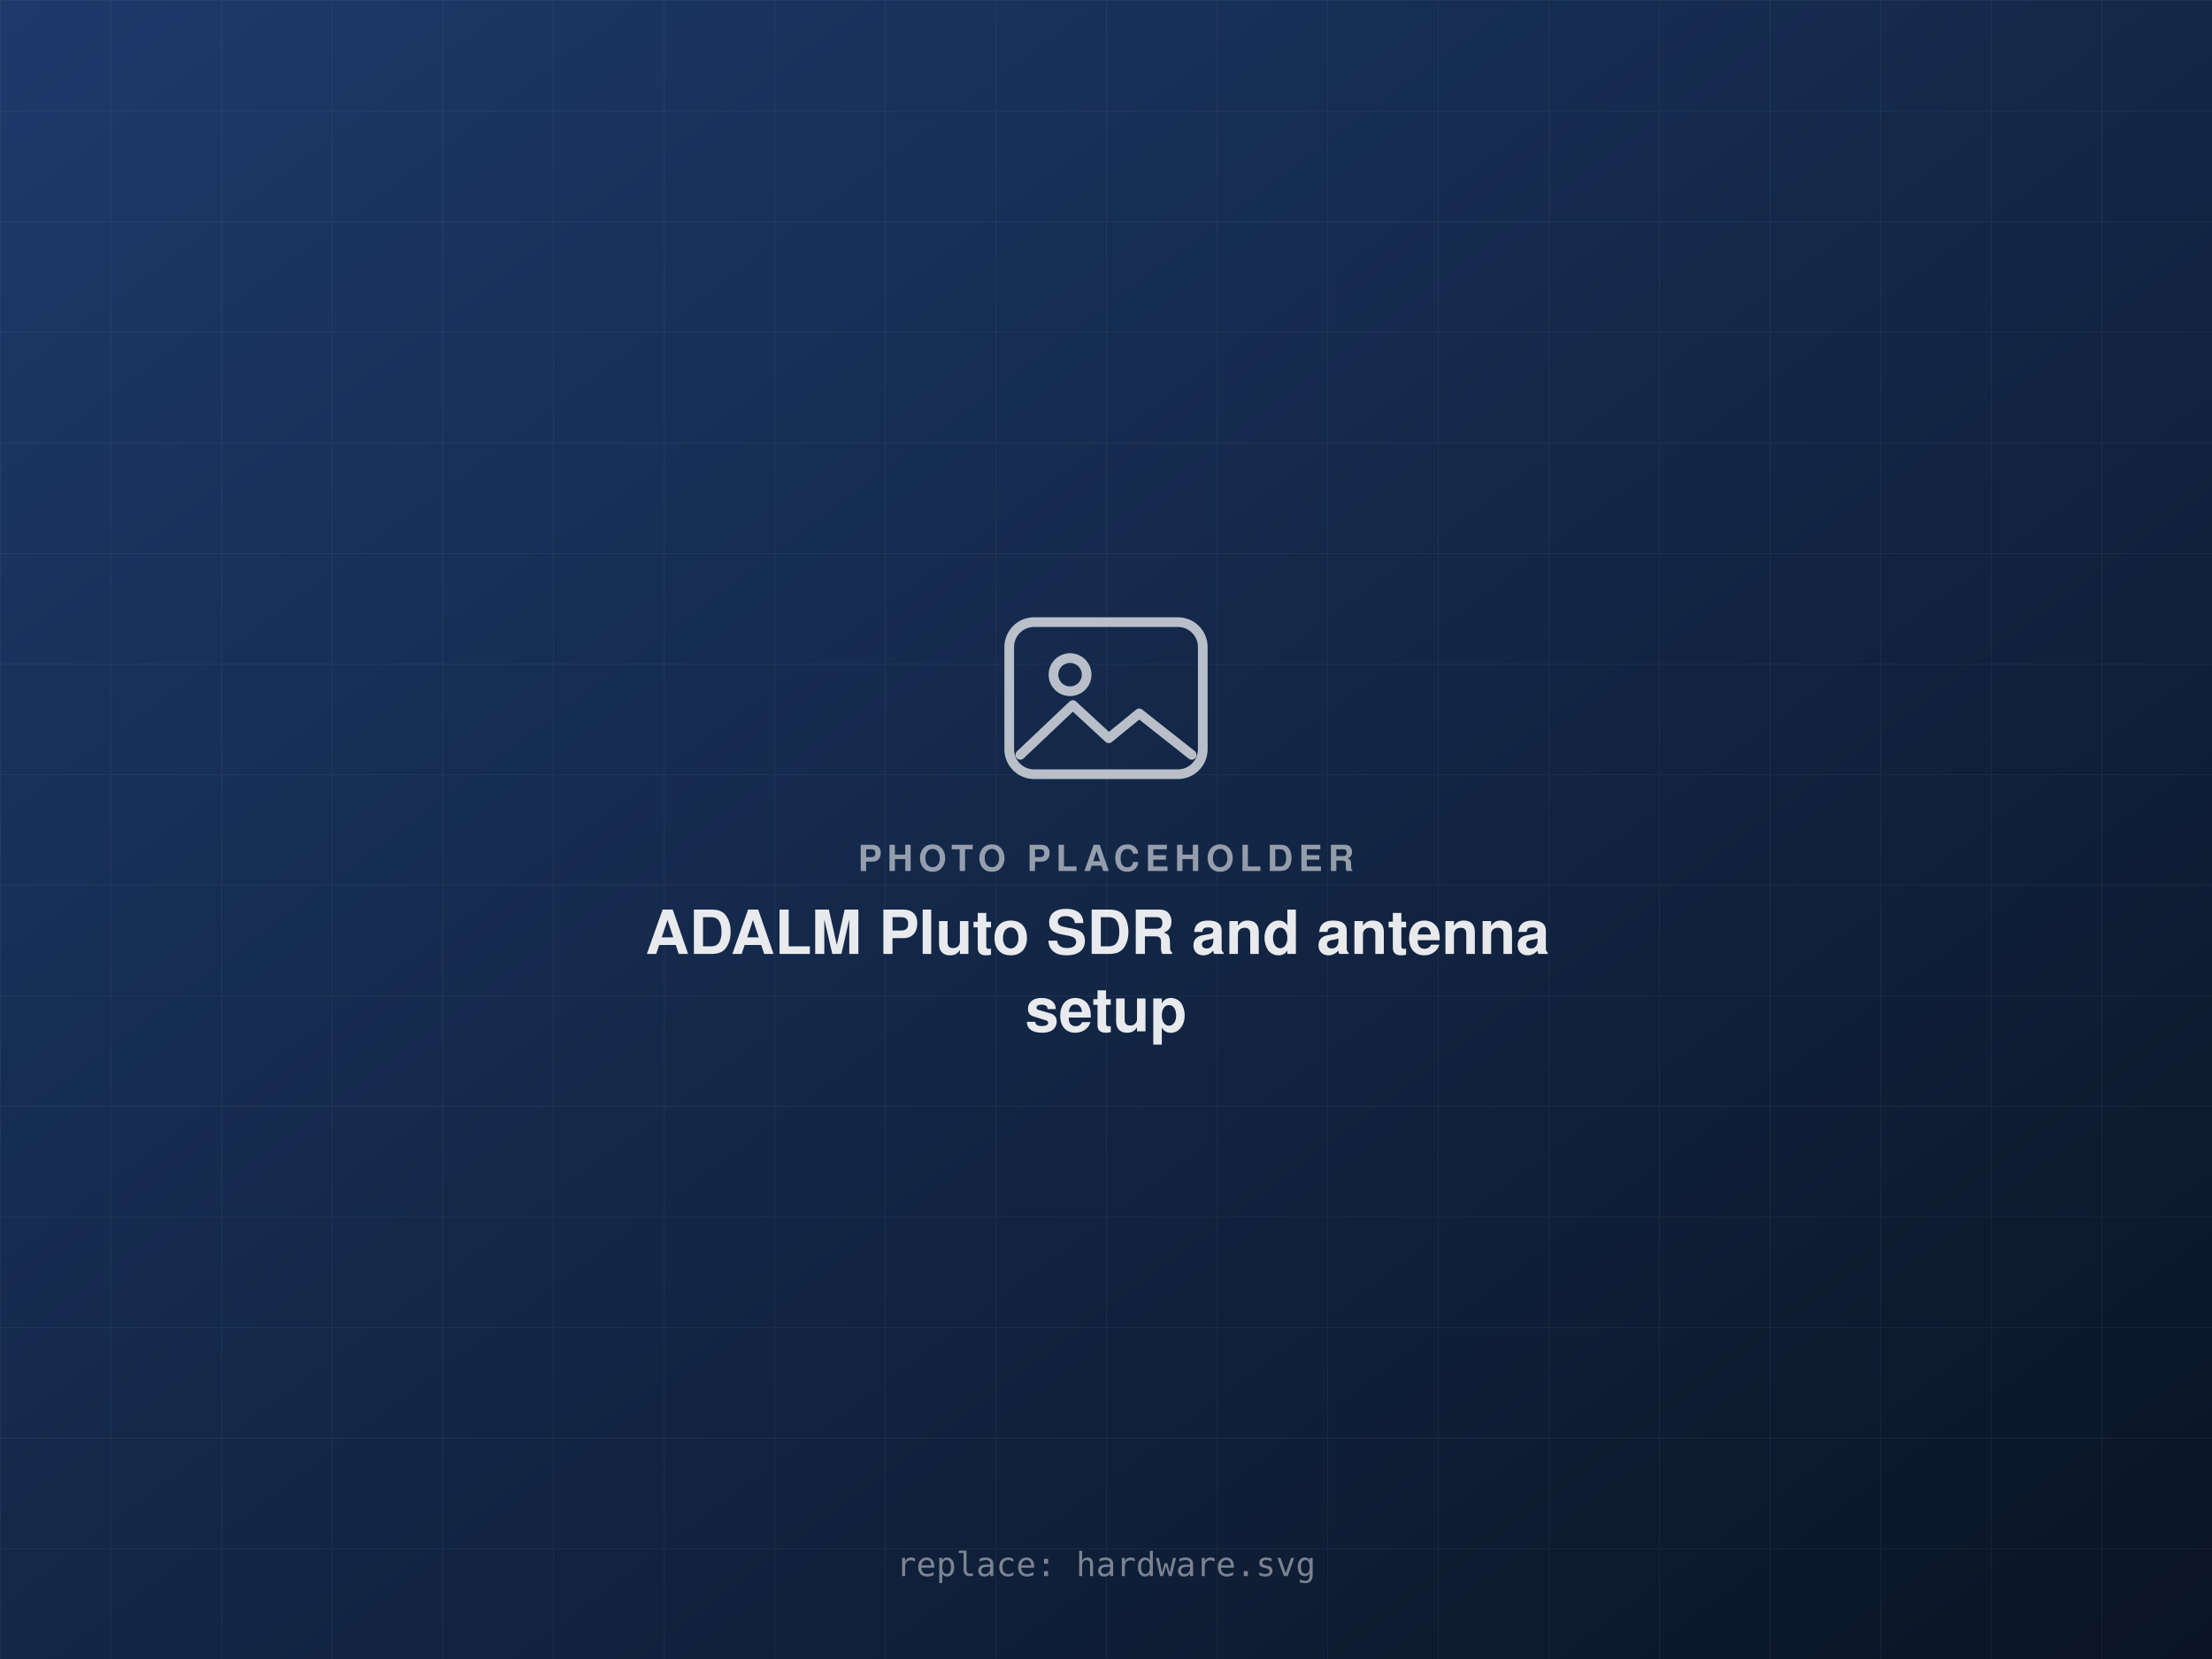
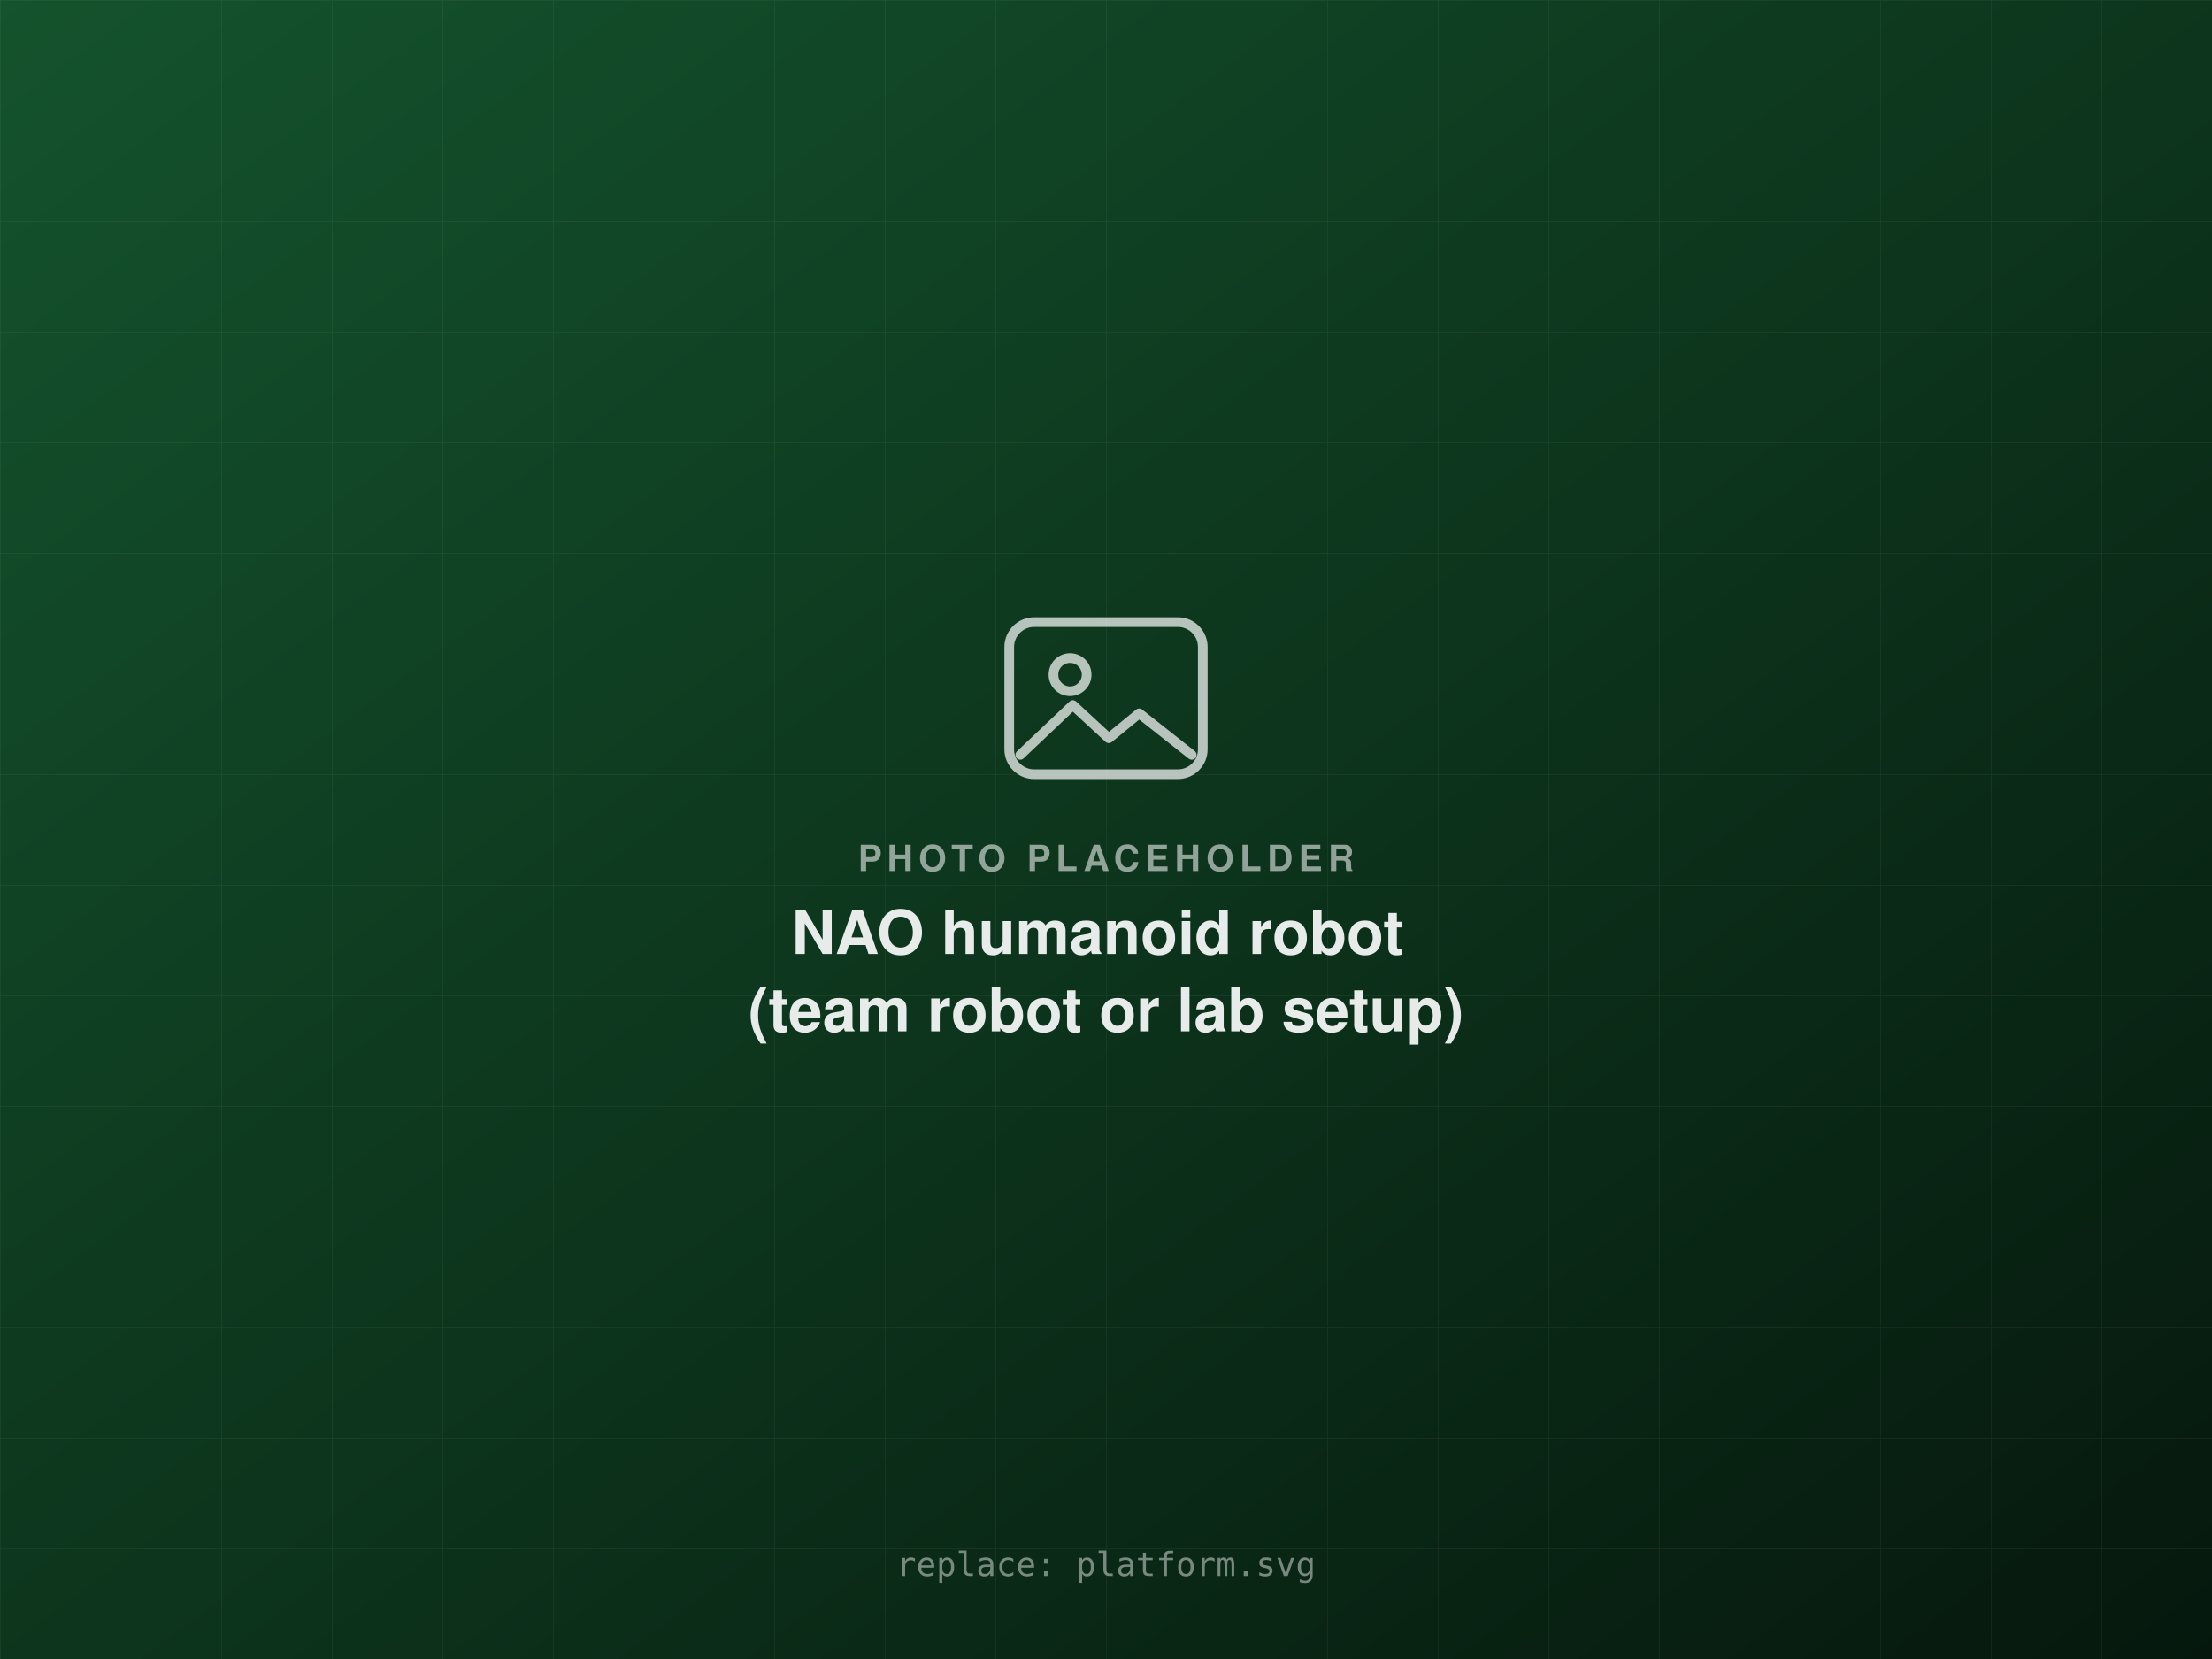
<svg xmlns="http://www.w3.org/2000/svg" viewBox="0 0 1600 1200" width="1600" height="1200">
  <defs>
    <linearGradient id="g" x1="0" y1="0" x2="1" y2="1">
-       <stop offset="0" stop-color="#1d3a6b" />
-       <stop offset="1" stop-color="#0a1424" />
+       <stop offset="0" stop-color="#14532d" />
+       <stop offset="1" stop-color="#06180d" />
    </linearGradient>
    <pattern id="p" width="80" height="80" patternUnits="userSpaceOnUse">
      <path d="M80 0H0V80" fill="none" stroke="#fff" stroke-opacity=".06" />
    </pattern>
  </defs>
  <rect width="1600" height="1200" fill="url(#g)" />
  <rect width="1600" height="1200" fill="url(#p)" />
  <g transform="translate(730.0 450.0)" fill="none" stroke="#fff" stroke-opacity=".7" stroke-width="7" stroke-linejoin="round" stroke-linecap="round">
    <rect x="0" y="0" width="140" height="110" rx="18" />
    <circle cx="44" cy="38" r="12" />
    <path d="M8 96l38-36 26 24 22-18 38 30" />
  </g>
  <text x="800.0" y="630.0" text-anchor="middle" font-family="-apple-system,Segoe UI,Helvetica,Arial,sans-serif" font-size="26" font-weight="700" letter-spacing="4" fill="#fff" fill-opacity=".55">PHOTO PLACEHOLDER</text>
  <text x="800.0" y="690.0" text-anchor="middle" font-family="-apple-system,Segoe UI,Helvetica,Arial,sans-serif" font-size="44" font-weight="600" fill="#fff" fill-opacity=".9">
-     <tspan x="800.0" dy="0">ADALM Pluto SDR and antenna</tspan>
-     <tspan x="800.0" dy="56">setup</tspan>
+     <tspan x="800.0" dy="0">NAO humanoid robot</tspan>
+     <tspan x="800.0" dy="56">(team robot or lab setup)</tspan>
  </text>
-   <text x="800.0" y="1140" text-anchor="middle" font-family="ui-monospace,Menlo,Consolas,monospace" font-size="24" fill="#fff" fill-opacity=".45">replace: hardware.svg</text>
+   <text x="800.0" y="1140" text-anchor="middle" font-family="ui-monospace,Menlo,Consolas,monospace" font-size="24" fill="#fff" fill-opacity=".45">replace: platform.svg</text>
</svg>
